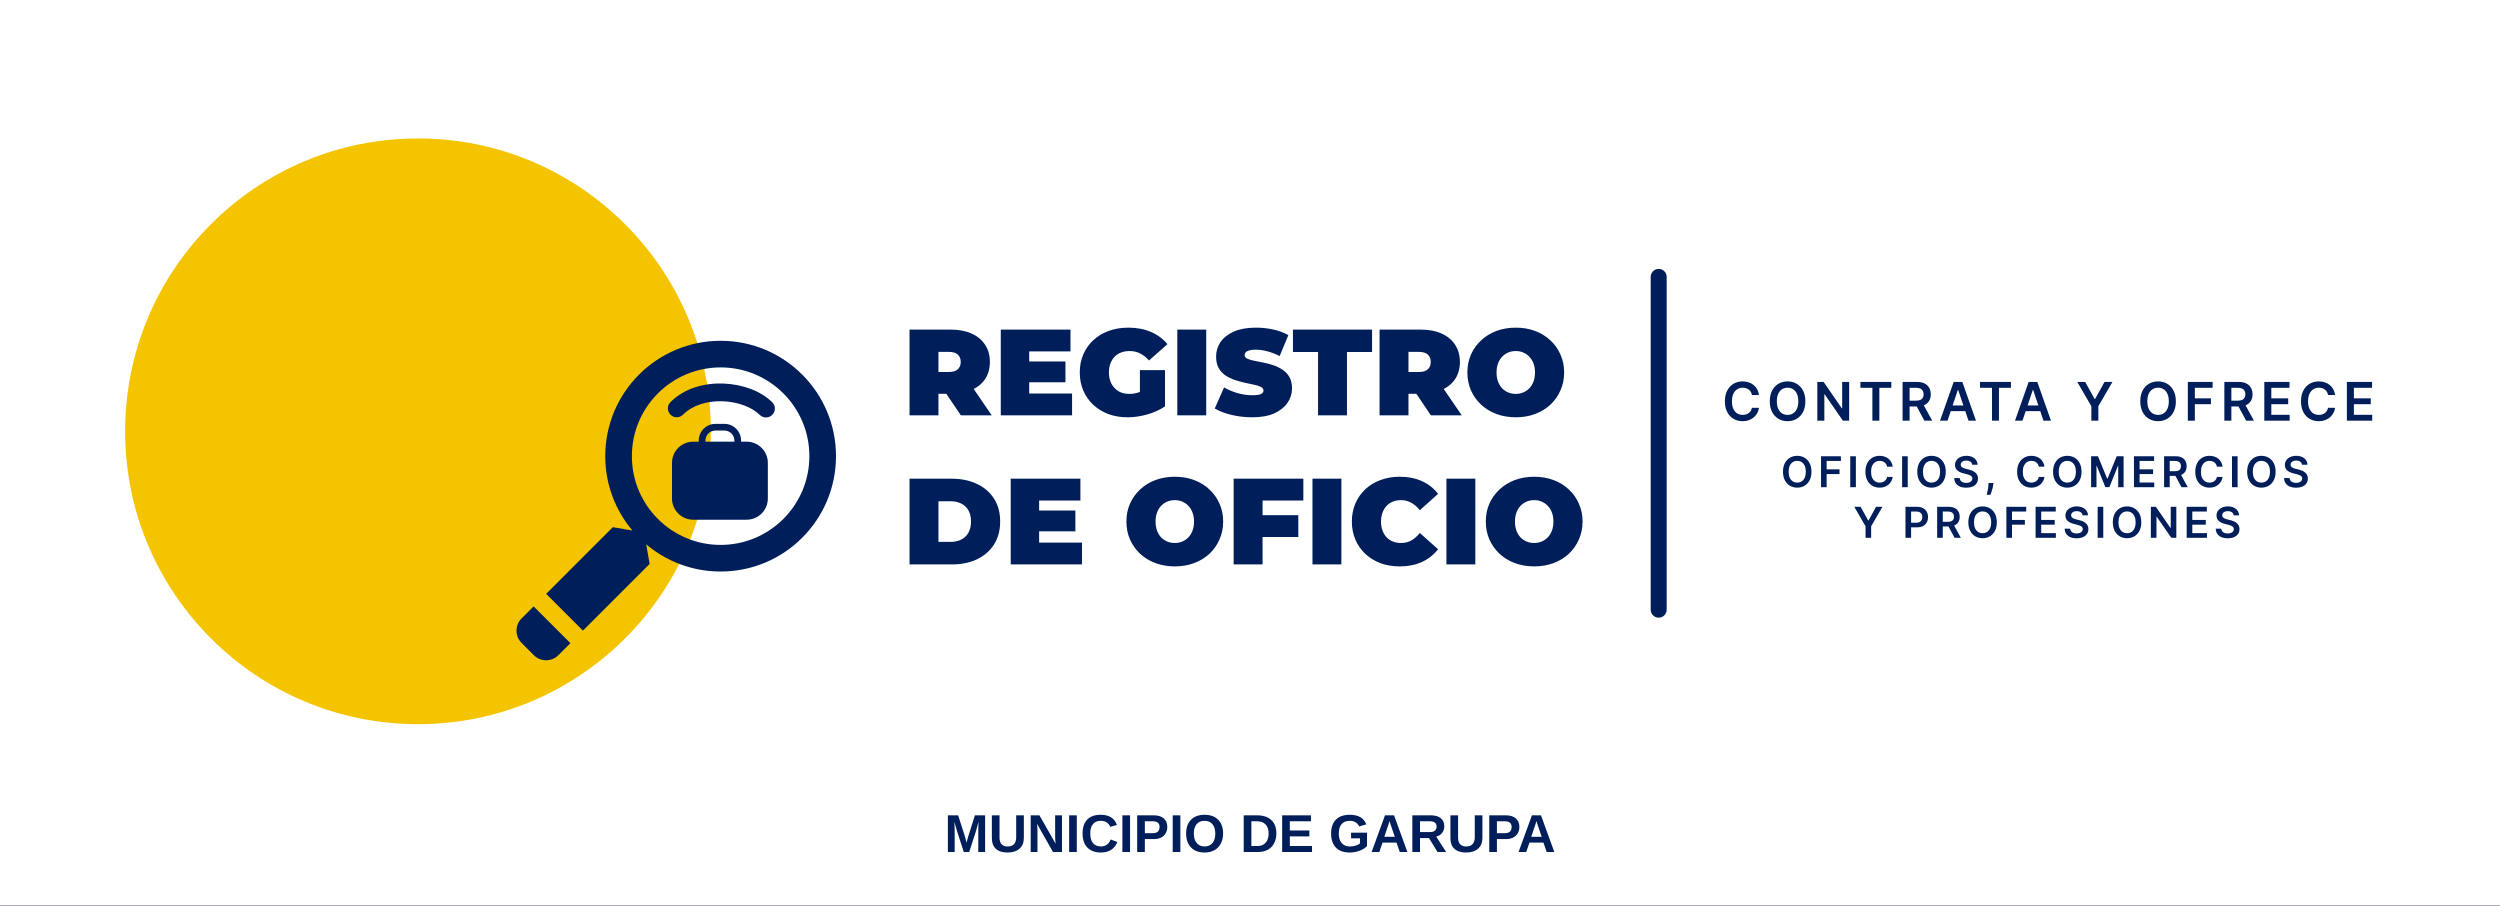
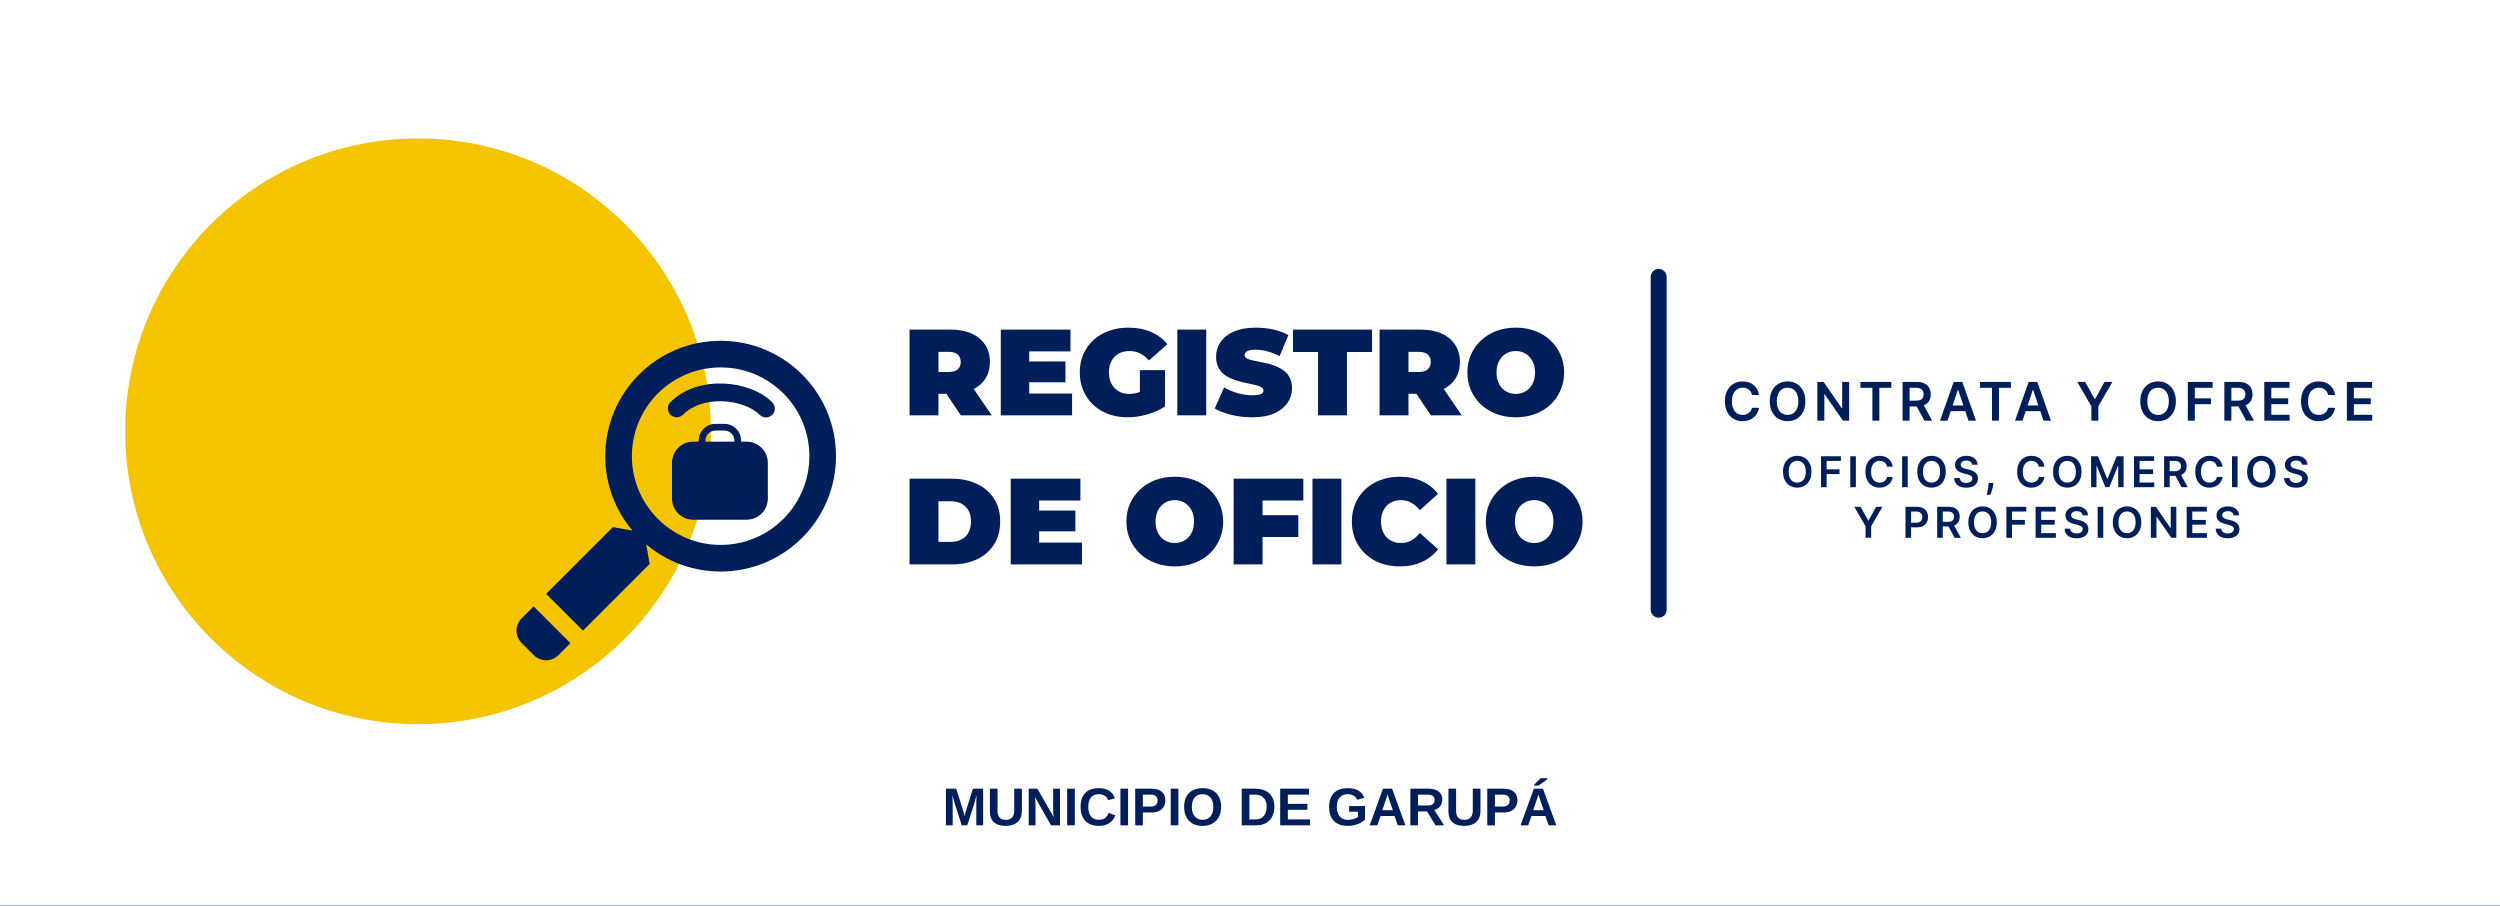
<svg xmlns="http://www.w3.org/2000/svg" width="939" height="340" viewBox="0 0 939 340" fill="none">
  <rect width="939" height="340" fill="#001E5A" />
  <rect width="939" height="340" fill="#001E5A" />
  <rect width="939" height="340" fill="white" />
  <circle cx="157" cy="162" r="110" fill="#F5C400" />
  <path d="M271.507 150.719C277.309 150.944 282.549 153.014 285.352 155.818C286.654 157.12 288.764 157.12 290.066 155.818C291.368 154.517 291.368 152.406 290.067 151.104C285.742 146.779 278.704 144.327 271.766 144.057C264.783 143.785 257.16 145.697 251.821 151.037C250.519 152.339 250.519 154.45 251.821 155.751C253.123 157.053 255.234 157.053 256.535 155.751C260.172 152.113 265.75 150.495 271.507 150.719Z" fill="#001E5A" />
  <path fill-rule="evenodd" clip-rule="evenodd" d="M237.548 199.28C231.175 191.736 227.333 181.983 227.333 171.333C227.333 147.401 246.734 128 270.667 128C294.599 128 314 147.401 314 171.333C314 195.266 294.599 214.667 270.667 214.667C260.017 214.667 250.264 210.825 242.72 204.452L244 211.814L218.954 236.86L205.14 223.046L230.186 198L237.548 199.28ZM270.667 204.667C252.257 204.667 237.333 189.743 237.333 171.333C237.333 152.924 252.257 138 270.667 138C289.076 138 304 152.924 304 171.333C304 189.743 289.076 204.667 270.667 204.667Z" fill="#001E5A" />
  <path d="M214.24 241.574L200.426 227.76L195.907 232.279C193.364 234.822 193.364 238.945 195.907 241.488L200.512 246.093C203.055 248.636 207.178 248.636 209.721 246.093L214.24 241.574Z" fill="#001E5A" />
  <path fill-rule="evenodd" clip-rule="evenodd" d="M278.353 165.479C278.353 162.011 275.542 159.2 272.074 159.2H268.726C265.258 159.2 262.447 162.011 262.447 165.479V167.154H264.958V165.479C264.958 163.398 266.645 161.712 268.726 161.712H272.074C274.155 161.712 275.842 163.398 275.842 165.479V167.154H278.353V165.479Z" fill="#001E5A" />
  <path fill-rule="evenodd" clip-rule="evenodd" d="M288.4 173.851C288.4 169.459 284.839 165.898 280.446 165.898H260.353C255.961 165.898 252.4 169.459 252.4 173.851V187.247C252.4 191.639 255.961 195.2 260.353 195.2H280.446C284.839 195.2 288.4 191.639 288.4 187.247V173.851Z" fill="#001E5A" />
  <path d="M660.686 148.362H658.029C657.954 147.927 657.814 147.541 657.61 147.205C657.407 146.864 657.154 146.575 656.85 146.338C656.547 146.101 656.202 145.924 655.814 145.805C655.43 145.682 655.016 145.621 654.571 145.621C653.78 145.621 653.079 145.82 652.468 146.217C651.858 146.61 651.379 147.188 651.034 147.95C650.688 148.708 650.515 149.634 650.515 150.727C650.515 151.84 650.688 152.777 651.034 153.54C651.384 154.297 651.862 154.87 652.468 155.259C653.079 155.642 653.778 155.834 654.564 155.834C654.999 155.834 655.406 155.777 655.785 155.663C656.169 155.545 656.512 155.372 656.815 155.145C657.123 154.918 657.381 154.638 657.589 154.307C657.802 153.975 657.949 153.597 658.029 153.17L660.686 153.185C660.586 153.876 660.371 154.525 660.039 155.131C659.713 155.737 659.284 156.272 658.754 156.736C658.224 157.195 657.603 157.555 656.893 157.815C656.183 158.071 655.395 158.199 654.528 158.199C653.25 158.199 652.109 157.903 651.105 157.311C650.101 156.719 649.31 155.865 648.733 154.747C648.155 153.63 647.866 152.29 647.866 150.727C647.866 149.16 648.157 147.82 648.74 146.707C649.322 145.59 650.115 144.735 651.119 144.143C652.123 143.552 653.259 143.256 654.528 143.256C655.338 143.256 656.091 143.369 656.787 143.597C657.483 143.824 658.103 144.158 658.647 144.598C659.192 145.034 659.639 145.569 659.99 146.203C660.345 146.833 660.577 147.553 660.686 148.362ZM678.096 150.727C678.096 152.295 677.802 153.637 677.215 154.754C676.633 155.867 675.837 156.719 674.829 157.311C673.825 157.903 672.686 158.199 671.413 158.199C670.139 158.199 668.998 157.903 667.989 157.311C666.986 156.714 666.19 155.86 665.603 154.747C665.021 153.63 664.729 152.29 664.729 150.727C664.729 149.16 665.021 147.82 665.603 146.707C666.19 145.59 666.986 144.735 667.989 144.143C668.998 143.552 670.139 143.256 671.413 143.256C672.686 143.256 673.825 143.552 674.829 144.143C675.837 144.735 676.633 145.59 677.215 146.707C677.802 147.82 678.096 149.16 678.096 150.727ZM675.447 150.727C675.447 149.624 675.274 148.694 674.928 147.936C674.587 147.174 674.114 146.598 673.508 146.21C672.902 145.817 672.203 145.621 671.413 145.621C670.622 145.621 669.924 145.817 669.317 146.21C668.711 146.598 668.236 147.174 667.89 147.936C667.549 148.694 667.379 149.624 667.379 150.727C667.379 151.83 667.549 152.763 667.89 153.526C668.236 154.283 668.711 154.858 669.317 155.251C669.924 155.64 670.622 155.834 671.413 155.834C672.203 155.834 672.902 155.64 673.508 155.251C674.114 154.858 674.587 154.283 674.928 153.526C675.274 152.763 675.447 151.83 675.447 150.727ZM694.54 143.455V158H692.196L685.343 148.092H685.222V158H682.587V143.455H684.945L691.792 153.369H691.919V143.455H694.54ZM698.772 145.663V143.455H710.377V145.663H705.881V158H703.268V145.663H698.772ZM714.614 158V143.455H720.069C721.186 143.455 722.124 143.649 722.881 144.037C723.644 144.425 724.219 144.97 724.607 145.67C725 146.366 725.197 147.179 725.197 148.107C725.197 149.039 724.998 149.849 724.6 150.536C724.207 151.217 723.627 151.745 722.86 152.119C722.093 152.489 721.151 152.673 720.033 152.673H716.148V150.486H719.678C720.332 150.486 720.867 150.396 721.283 150.216C721.7 150.031 722.008 149.764 722.207 149.413C722.41 149.058 722.512 148.623 722.512 148.107C722.512 147.59 722.41 147.15 722.207 146.786C722.003 146.416 721.693 146.137 721.276 145.947C720.86 145.753 720.322 145.656 719.664 145.656H717.249V158H714.614ZM722.129 151.409L725.729 158H722.789L719.252 151.409H722.129ZM731.49 158H728.678L733.798 143.455H737.051L742.179 158H739.366L735.482 146.438H735.368L731.49 158ZM731.582 152.297H739.253V154.413H731.582V152.297ZM743.698 145.663V143.455H755.303V145.663H750.807V158H748.194V145.663H743.698ZM759.65 158H756.838L761.958 143.455H765.211L770.339 158H767.527L763.642 146.438H763.528L759.65 158ZM759.743 152.297H767.413V154.413H759.743V152.297ZM780.222 143.455H783.197L786.756 149.889H786.898L790.456 143.455H793.432L788.141 152.574V158H785.513V152.574L780.222 143.455ZM817.256 150.727C817.256 152.295 816.962 153.637 816.375 154.754C815.793 155.867 814.998 156.719 813.989 157.311C812.985 157.903 811.846 158.199 810.573 158.199C809.299 158.199 808.158 157.903 807.15 157.311C806.146 156.714 805.35 155.86 804.763 154.747C804.181 153.63 803.89 152.29 803.89 150.727C803.89 149.16 804.181 147.82 804.763 146.707C805.35 145.59 806.146 144.735 807.15 144.143C808.158 143.552 809.299 143.256 810.573 143.256C811.846 143.256 812.985 143.552 813.989 144.143C814.998 144.735 815.793 145.59 816.375 146.707C816.962 147.82 817.256 149.16 817.256 150.727ZM814.607 150.727C814.607 149.624 814.434 148.694 814.088 147.936C813.748 147.174 813.274 146.598 812.668 146.21C812.062 145.817 811.364 145.621 810.573 145.621C809.782 145.621 809.084 145.817 808.478 146.21C807.872 146.598 807.396 147.174 807.05 147.936C806.709 148.694 806.539 149.624 806.539 150.727C806.539 151.83 806.709 152.763 807.05 153.526C807.396 154.283 807.872 154.858 808.478 155.251C809.084 155.64 809.782 155.834 810.573 155.834C811.364 155.834 812.062 155.64 812.668 155.251C813.274 154.858 813.748 154.283 814.088 153.526C814.434 152.763 814.607 151.83 814.607 150.727ZM821.747 158V143.455H831.065V145.663H824.382V149.612H830.426V151.821H824.382V158H821.747ZM835.466 158V143.455H840.92C842.038 143.455 842.975 143.649 843.733 144.037C844.495 144.425 845.071 144.97 845.459 145.67C845.852 146.366 846.048 147.179 846.048 148.107C846.048 149.039 845.849 149.849 845.452 150.536C845.059 151.217 844.479 151.745 843.712 152.119C842.945 152.489 842.002 152.673 840.885 152.673H837V150.486H840.53C841.183 150.486 841.718 150.396 842.135 150.216C842.552 150.031 842.859 149.764 843.058 149.413C843.262 149.058 843.364 148.623 843.364 148.107C843.364 147.59 843.262 147.15 843.058 146.786C842.855 146.416 842.545 146.137 842.128 145.947C841.711 145.753 841.174 145.656 840.516 145.656H838.101V158H835.466ZM842.98 151.409L846.581 158H843.641L840.104 151.409H842.98ZM850.474 158V143.455H859.934V145.663H853.109V149.612H859.444V151.821H853.109V155.791H859.991V158H850.474ZM877.072 148.362H874.416C874.34 147.927 874.201 147.541 873.997 147.205C873.794 146.864 873.54 146.575 873.237 146.338C872.934 146.101 872.589 145.924 872.2 145.805C871.817 145.682 871.402 145.621 870.957 145.621C870.167 145.621 869.466 145.82 868.855 146.217C868.244 146.61 867.766 147.188 867.42 147.95C867.075 148.708 866.902 149.634 866.902 150.727C866.902 151.84 867.075 152.777 867.42 153.54C867.771 154.297 868.249 154.87 868.855 155.259C869.466 155.642 870.164 155.834 870.95 155.834C871.386 155.834 871.793 155.777 872.172 155.663C872.555 155.545 872.899 155.372 873.202 155.145C873.509 154.918 873.768 154.638 873.976 154.307C874.189 153.975 874.336 153.597 874.416 153.17L877.072 153.185C876.973 153.876 876.758 154.525 876.426 155.131C876.099 155.737 875.671 156.272 875.141 156.736C874.61 157.195 873.99 157.555 873.28 157.815C872.57 158.071 871.781 158.199 870.915 158.199C869.636 158.199 868.495 157.903 867.491 157.311C866.488 156.719 865.697 155.865 865.119 154.747C864.542 153.63 864.253 152.29 864.253 150.727C864.253 149.16 864.544 147.82 865.126 146.707C865.709 145.59 866.502 144.735 867.506 144.143C868.509 143.552 869.646 143.256 870.915 143.256C871.724 143.256 872.477 143.369 873.173 143.597C873.869 143.824 874.49 144.158 875.034 144.598C875.579 145.034 876.026 145.569 876.376 146.203C876.732 146.833 876.964 147.553 877.072 148.362ZM881.485 158V143.455H890.946V145.663H884.12V149.612H890.456V151.821H884.12V155.791H891.002V158H881.485Z" fill="#001E5A" />
  <path d="M680.388 177.182C680.388 178.436 680.153 179.509 679.683 180.403C679.217 181.294 678.581 181.975 677.774 182.449C676.971 182.922 676.06 183.159 675.041 183.159C674.022 183.159 673.109 182.922 672.302 182.449C671.499 181.972 670.863 181.288 670.393 180.398C669.927 179.504 669.694 178.432 669.694 177.182C669.694 175.928 669.927 174.856 670.393 173.966C670.863 173.072 671.499 172.388 672.302 171.915C673.109 171.441 674.022 171.205 675.041 171.205C676.06 171.205 676.971 171.441 677.774 171.915C678.581 172.388 679.217 173.072 679.683 173.966C680.153 174.856 680.388 175.928 680.388 177.182ZM678.268 177.182C678.268 176.299 678.13 175.555 677.854 174.949C677.581 174.339 677.202 173.879 676.717 173.568C676.232 173.254 675.674 173.097 675.041 173.097C674.408 173.097 673.85 173.254 673.365 173.568C672.88 173.879 672.499 174.339 672.223 174.949C671.95 175.555 671.814 176.299 671.814 177.182C671.814 178.064 671.95 178.811 672.223 179.42C672.499 180.027 672.88 180.487 673.365 180.801C673.85 181.112 674.408 181.267 675.041 181.267C675.674 181.267 676.232 181.112 676.717 180.801C677.202 180.487 677.581 180.027 677.854 179.42C678.13 178.811 678.268 178.064 678.268 177.182ZM683.981 183V171.364H691.435V173.131H686.088V176.29H690.924V178.057H686.088V183H683.981ZM697.063 171.364V183H694.956V171.364H697.063ZM710.906 175.29H708.781C708.721 174.941 708.609 174.633 708.446 174.364C708.283 174.091 708.081 173.86 707.838 173.67C707.596 173.481 707.319 173.339 707.009 173.244C706.702 173.146 706.37 173.097 706.014 173.097C705.382 173.097 704.821 173.256 704.333 173.574C703.844 173.888 703.461 174.35 703.185 174.96C702.908 175.566 702.77 176.307 702.77 177.182C702.77 178.072 702.908 178.822 703.185 179.432C703.465 180.038 703.848 180.496 704.333 180.807C704.821 181.114 705.38 181.267 706.009 181.267C706.357 181.267 706.683 181.222 706.986 181.131C707.293 181.036 707.567 180.898 707.81 180.716C708.056 180.534 708.262 180.311 708.429 180.045C708.6 179.78 708.717 179.477 708.781 179.136L710.906 179.148C710.827 179.701 710.654 180.22 710.389 180.705C710.128 181.189 709.785 181.617 709.361 181.989C708.937 182.356 708.44 182.644 707.872 182.852C707.304 183.057 706.673 183.159 705.98 183.159C704.958 183.159 704.045 182.922 703.242 182.449C702.439 181.975 701.806 181.292 701.344 180.398C700.882 179.504 700.651 178.432 700.651 177.182C700.651 175.928 700.884 174.856 701.35 173.966C701.815 173.072 702.45 172.388 703.253 171.915C704.056 171.441 704.965 171.205 705.98 171.205C706.628 171.205 707.23 171.295 707.787 171.477C708.344 171.659 708.84 171.926 709.276 172.278C709.711 172.627 710.069 173.055 710.35 173.562C710.634 174.066 710.819 174.642 710.906 175.29ZM716.545 171.364V183H714.437V171.364H716.545ZM730.825 177.182C730.825 178.436 730.59 179.509 730.121 180.403C729.655 181.294 729.018 181.975 728.212 182.449C727.408 182.922 726.497 183.159 725.479 183.159C724.46 183.159 723.547 182.922 722.74 182.449C721.937 181.972 721.301 181.288 720.831 180.398C720.365 179.504 720.132 178.432 720.132 177.182C720.132 175.928 720.365 174.856 720.831 173.966C721.301 173.072 721.937 172.388 722.74 171.915C723.547 171.441 724.46 171.205 725.479 171.205C726.497 171.205 727.408 171.441 728.212 171.915C729.018 172.388 729.655 173.072 730.121 173.966C730.59 174.856 730.825 175.928 730.825 177.182ZM728.706 177.182C728.706 176.299 728.568 175.555 728.291 174.949C728.018 174.339 727.64 173.879 727.155 173.568C726.67 173.254 726.111 173.097 725.479 173.097C724.846 173.097 724.287 173.254 723.802 173.568C723.318 173.879 722.937 174.339 722.66 174.949C722.388 175.555 722.251 176.299 722.251 177.182C722.251 178.064 722.388 178.811 722.66 179.42C722.937 180.027 723.318 180.487 723.802 180.801C724.287 181.112 724.846 181.267 725.479 181.267C726.111 181.267 726.67 181.112 727.155 180.801C727.64 180.487 728.018 180.027 728.291 179.42C728.568 178.811 728.706 178.064 728.706 177.182ZM740.742 174.562C740.689 174.066 740.465 173.68 740.071 173.403C739.681 173.127 739.174 172.989 738.549 172.989C738.109 172.989 737.732 173.055 737.418 173.188C737.104 173.32 736.863 173.5 736.696 173.727C736.53 173.955 736.445 174.214 736.441 174.506C736.441 174.748 736.496 174.958 736.606 175.136C736.719 175.314 736.873 175.466 737.066 175.591C737.259 175.712 737.473 175.814 737.708 175.898C737.943 175.981 738.179 176.051 738.418 176.108L739.509 176.381C739.948 176.483 740.371 176.621 740.776 176.795C741.185 176.97 741.551 177.189 741.873 177.455C742.198 177.72 742.456 178.04 742.645 178.415C742.835 178.79 742.929 179.229 742.929 179.733C742.929 180.415 742.755 181.015 742.407 181.534C742.058 182.049 741.554 182.453 740.895 182.744C740.24 183.032 739.446 183.176 738.515 183.176C737.609 183.176 736.823 183.036 736.157 182.756C735.494 182.475 734.975 182.066 734.6 181.528C734.229 180.991 734.028 180.335 733.998 179.562H736.071C736.102 179.968 736.227 180.305 736.446 180.574C736.666 180.843 736.952 181.044 737.304 181.176C737.66 181.309 738.058 181.375 738.498 181.375C738.956 181.375 739.357 181.307 739.702 181.17C740.051 181.03 740.323 180.837 740.52 180.591C740.717 180.341 740.818 180.049 740.821 179.716C740.818 179.413 740.729 179.163 740.554 178.966C740.38 178.765 740.136 178.598 739.821 178.466C739.511 178.33 739.147 178.208 738.731 178.102L737.407 177.761C736.448 177.515 735.691 177.142 735.134 176.642C734.581 176.138 734.304 175.47 734.304 174.636C734.304 173.951 734.49 173.35 734.861 172.835C735.236 172.32 735.746 171.92 736.39 171.636C737.034 171.348 737.763 171.205 738.577 171.205C739.403 171.205 740.126 171.348 740.748 171.636C741.373 171.92 741.863 172.316 742.219 172.824C742.575 173.328 742.759 173.907 742.77 174.562H740.742ZM748.733 181.409L748.659 182.034C748.606 182.511 748.511 182.996 748.375 183.489C748.242 183.985 748.102 184.441 747.954 184.858C747.806 185.275 747.687 185.602 747.596 185.841H746.21C746.263 185.61 746.335 185.295 746.426 184.898C746.52 184.5 746.611 184.053 746.698 183.557C746.786 183.061 746.844 182.557 746.875 182.045L746.914 181.409H748.733ZM767.897 175.29H765.772C765.711 174.941 765.6 174.633 765.437 174.364C765.274 174.091 765.071 173.86 764.829 173.67C764.586 173.481 764.31 173.339 763.999 173.244C763.692 173.146 763.361 173.097 763.005 173.097C762.372 173.097 761.812 173.256 761.323 173.574C760.835 173.888 760.452 174.35 760.175 174.96C759.899 175.566 759.761 176.307 759.761 177.182C759.761 178.072 759.899 178.822 760.175 179.432C760.456 180.038 760.838 180.496 761.323 180.807C761.812 181.114 762.371 181.267 762.999 181.267C763.348 181.267 763.674 181.222 763.977 181.131C764.283 181.036 764.558 180.898 764.8 180.716C765.047 180.534 765.253 180.311 765.42 180.045C765.59 179.78 765.708 179.477 765.772 179.136L767.897 179.148C767.817 179.701 767.645 180.22 767.38 180.705C767.119 181.189 766.776 181.617 766.352 181.989C765.927 182.356 765.431 182.644 764.863 182.852C764.295 183.057 763.664 183.159 762.971 183.159C761.948 183.159 761.035 182.922 760.232 182.449C759.429 181.975 758.797 181.292 758.335 180.398C757.872 179.504 757.641 178.432 757.641 177.182C757.641 175.928 757.874 174.856 758.34 173.966C758.806 173.072 759.441 172.388 760.244 171.915C761.047 171.441 761.956 171.205 762.971 171.205C763.619 171.205 764.221 171.295 764.778 171.477C765.335 171.659 765.831 171.926 766.266 172.278C766.702 172.627 767.06 173.055 767.34 173.562C767.624 174.066 767.81 174.642 767.897 175.29ZM781.825 177.182C781.825 178.436 781.59 179.509 781.121 180.403C780.655 181.294 780.018 181.975 779.212 182.449C778.408 182.922 777.497 183.159 776.479 183.159C775.46 183.159 774.547 182.922 773.74 182.449C772.937 181.972 772.301 181.288 771.831 180.398C771.365 179.504 771.132 178.432 771.132 177.182C771.132 175.928 771.365 174.856 771.831 173.966C772.301 173.072 772.937 172.388 773.74 171.915C774.547 171.441 775.46 171.205 776.479 171.205C777.497 171.205 778.408 171.441 779.212 171.915C780.018 172.388 780.655 173.072 781.121 173.966C781.59 174.856 781.825 175.928 781.825 177.182ZM779.706 177.182C779.706 176.299 779.568 175.555 779.291 174.949C779.018 174.339 778.64 173.879 778.155 173.568C777.67 173.254 777.111 173.097 776.479 173.097C775.846 173.097 775.287 173.254 774.802 173.568C774.318 173.879 773.937 174.339 773.66 174.949C773.388 175.555 773.251 176.299 773.251 177.182C773.251 178.064 773.388 178.811 773.66 179.42C773.937 180.027 774.318 180.487 774.802 180.801C775.287 181.112 775.846 181.267 776.479 181.267C777.111 181.267 777.67 181.112 778.155 180.801C778.64 180.487 779.018 180.027 779.291 179.42C779.568 178.811 779.706 178.064 779.706 177.182ZM785.418 171.364H787.998L791.452 179.795H791.588L795.043 171.364H797.623V183H795.6V175.006H795.492L792.276 182.966H790.765L787.549 174.989H787.441V183H785.418V171.364ZM801.518 183V171.364H809.086V173.131H803.626V176.29H808.694V178.057H803.626V181.233H809.132V183H801.518ZM812.837 183V171.364H817.2C818.094 171.364 818.844 171.519 819.45 171.83C820.06 172.14 820.52 172.576 820.831 173.136C821.145 173.693 821.303 174.343 821.303 175.085C821.303 175.831 821.144 176.479 820.825 177.028C820.511 177.574 820.047 177.996 819.433 178.295C818.82 178.591 818.066 178.739 817.172 178.739H814.064V176.989H816.888C817.411 176.989 817.839 176.917 818.172 176.773C818.505 176.625 818.752 176.411 818.911 176.131C819.074 175.847 819.155 175.498 819.155 175.085C819.155 174.672 819.074 174.32 818.911 174.028C818.748 173.733 818.5 173.509 818.166 173.358C817.833 173.203 817.403 173.125 816.877 173.125H814.945V183H812.837ZM818.848 177.727L821.729 183H819.377L816.547 177.727H818.848ZM834.803 175.29H832.678C832.618 174.941 832.506 174.633 832.343 174.364C832.18 174.091 831.978 173.86 831.735 173.67C831.493 173.481 831.216 173.339 830.906 173.244C830.599 173.146 830.267 173.097 829.911 173.097C829.279 173.097 828.718 173.256 828.229 173.574C827.741 173.888 827.358 174.35 827.082 174.96C826.805 175.566 826.667 176.307 826.667 177.182C826.667 178.072 826.805 178.822 827.082 179.432C827.362 180.038 827.745 180.496 828.229 180.807C828.718 181.114 829.277 181.267 829.906 181.267C830.254 181.267 830.58 181.222 830.883 181.131C831.19 181.036 831.464 180.898 831.707 180.716C831.953 180.534 832.159 180.311 832.326 180.045C832.496 179.78 832.614 179.477 832.678 179.136L834.803 179.148C834.724 179.701 834.551 180.22 834.286 180.705C834.025 181.189 833.682 181.617 833.258 181.989C832.834 182.356 832.337 182.644 831.769 182.852C831.201 183.057 830.57 183.159 829.877 183.159C828.854 183.159 827.942 182.922 827.138 182.449C826.335 181.975 825.703 181.292 825.241 180.398C824.779 179.504 824.548 178.432 824.548 177.182C824.548 175.928 824.781 174.856 825.246 173.966C825.712 173.072 826.347 172.388 827.15 171.915C827.953 171.441 828.862 171.205 829.877 171.205C830.525 171.205 831.127 171.295 831.684 171.477C832.241 171.659 832.737 171.926 833.173 172.278C833.608 172.627 833.966 173.055 834.246 173.562C834.531 174.066 834.716 174.642 834.803 175.29ZM840.442 171.364V183H838.334V171.364H840.442ZM854.722 177.182C854.722 178.436 854.487 179.509 854.017 180.403C853.552 181.294 852.915 181.975 852.108 182.449C851.305 182.922 850.394 183.159 849.375 183.159C848.356 183.159 847.444 182.922 846.637 182.449C845.834 181.972 845.197 181.288 844.728 180.398C844.262 179.504 844.029 178.432 844.029 177.182C844.029 175.928 844.262 174.856 844.728 173.966C845.197 173.072 845.834 172.388 846.637 171.915C847.444 171.441 848.356 171.205 849.375 171.205C850.394 171.205 851.305 171.441 852.108 171.915C852.915 172.388 853.552 173.072 854.017 173.966C854.487 174.856 854.722 175.928 854.722 177.182ZM852.603 177.182C852.603 176.299 852.464 175.555 852.188 174.949C851.915 174.339 851.536 173.879 851.052 173.568C850.567 173.254 850.008 173.097 849.375 173.097C848.743 173.097 848.184 173.254 847.699 173.568C847.214 173.879 846.834 174.339 846.557 174.949C846.285 175.555 846.148 176.299 846.148 177.182C846.148 178.064 846.285 178.811 846.557 179.42C846.834 180.027 847.214 180.487 847.699 180.801C848.184 181.112 848.743 181.267 849.375 181.267C850.008 181.267 850.567 181.112 851.052 180.801C851.536 180.487 851.915 180.027 852.188 179.42C852.464 178.811 852.603 178.064 852.603 177.182ZM864.639 174.562C864.586 174.066 864.362 173.68 863.968 173.403C863.578 173.127 863.071 172.989 862.446 172.989C862.006 172.989 861.629 173.055 861.315 173.188C861.001 173.32 860.76 173.5 860.593 173.727C860.427 173.955 860.341 174.214 860.338 174.506C860.338 174.748 860.393 174.958 860.502 175.136C860.616 175.314 860.769 175.466 860.963 175.591C861.156 175.712 861.37 175.814 861.605 175.898C861.84 175.981 862.076 176.051 862.315 176.108L863.406 176.381C863.845 176.483 864.268 176.621 864.673 176.795C865.082 176.97 865.447 177.189 865.769 177.455C866.095 177.72 866.353 178.04 866.542 178.415C866.732 178.79 866.826 179.229 866.826 179.733C866.826 180.415 866.652 181.015 866.304 181.534C865.955 182.049 865.451 182.453 864.792 182.744C864.137 183.032 863.343 183.176 862.411 183.176C861.506 183.176 860.72 183.036 860.054 182.756C859.391 182.475 858.872 182.066 858.497 181.528C858.126 180.991 857.925 180.335 857.894 179.562H859.968C859.999 179.968 860.124 180.305 860.343 180.574C860.563 180.843 860.849 181.044 861.201 181.176C861.557 181.309 861.955 181.375 862.394 181.375C862.853 181.375 863.254 181.307 863.599 181.17C863.947 181.03 864.22 180.837 864.417 180.591C864.614 180.341 864.715 180.049 864.718 179.716C864.715 179.413 864.626 179.163 864.451 178.966C864.277 178.765 864.033 178.598 863.718 178.466C863.408 178.33 863.044 178.208 862.627 178.102L861.304 177.761C860.345 177.515 859.588 177.142 859.031 176.642C858.478 176.138 858.201 175.47 858.201 174.636C858.201 173.951 858.387 173.35 858.758 172.835C859.133 172.32 859.643 171.92 860.286 171.636C860.93 171.348 861.66 171.205 862.474 171.205C863.3 171.205 864.023 171.348 864.644 171.636C865.269 171.92 865.76 172.316 866.116 172.824C866.472 173.328 866.656 173.907 866.667 174.562H864.639ZM696.471 190.364H698.852L701.698 195.511H701.812L704.659 190.364H707.039L702.806 197.659V202H700.704V197.659L696.471 190.364ZM715.701 202V190.364H720.064C720.958 190.364 721.708 190.53 722.314 190.864C722.924 191.197 723.385 191.655 723.695 192.239C724.01 192.818 724.167 193.477 724.167 194.216C724.167 194.962 724.01 195.625 723.695 196.205C723.381 196.784 722.917 197.241 722.303 197.574C721.689 197.903 720.934 198.068 720.036 198.068H717.144V196.335H719.752C720.275 196.335 720.703 196.244 721.036 196.062C721.369 195.881 721.616 195.631 721.775 195.312C721.938 194.994 722.019 194.629 722.019 194.216C722.019 193.803 721.938 193.439 721.775 193.125C721.616 192.811 721.368 192.566 721.03 192.392C720.697 192.214 720.267 192.125 719.741 192.125H717.809V202H715.701ZM727.598 202V190.364H731.961C732.855 190.364 733.605 190.519 734.211 190.83C734.821 191.14 735.281 191.576 735.592 192.136C735.906 192.693 736.064 193.343 736.064 194.085C736.064 194.831 735.905 195.479 735.586 196.028C735.272 196.574 734.808 196.996 734.194 197.295C733.581 197.591 732.827 197.739 731.933 197.739H728.825V195.989H731.649C732.172 195.989 732.6 195.917 732.933 195.773C733.266 195.625 733.513 195.411 733.672 195.131C733.834 194.847 733.916 194.498 733.916 194.085C733.916 193.672 733.834 193.32 733.672 193.028C733.509 192.733 733.261 192.509 732.927 192.358C732.594 192.203 732.164 192.125 731.638 192.125H729.706V202H727.598ZM733.609 196.727L736.49 202H734.138L731.308 196.727H733.609ZM750.002 196.182C750.002 197.436 749.767 198.509 749.297 199.403C748.831 200.294 748.195 200.975 747.388 201.449C746.585 201.922 745.674 202.159 744.655 202.159C743.636 202.159 742.723 201.922 741.916 201.449C741.113 200.972 740.477 200.288 740.007 199.398C739.541 198.504 739.309 197.432 739.309 196.182C739.309 194.928 739.541 193.856 740.007 192.966C740.477 192.072 741.113 191.388 741.916 190.915C742.723 190.441 743.636 190.205 744.655 190.205C745.674 190.205 746.585 190.441 747.388 190.915C748.195 191.388 748.831 192.072 749.297 192.966C749.767 193.856 750.002 194.928 750.002 196.182ZM747.882 196.182C747.882 195.299 747.744 194.555 747.468 193.949C747.195 193.339 746.816 192.879 746.331 192.568C745.846 192.254 745.288 192.097 744.655 192.097C744.023 192.097 743.464 192.254 742.979 192.568C742.494 192.879 742.113 193.339 741.837 193.949C741.564 194.555 741.428 195.299 741.428 196.182C741.428 197.064 741.564 197.811 741.837 198.42C742.113 199.027 742.494 199.487 742.979 199.801C743.464 200.112 744.023 200.267 744.655 200.267C745.288 200.267 745.846 200.112 746.331 199.801C746.816 199.487 747.195 199.027 747.468 198.42C747.744 197.811 747.882 197.064 747.882 196.182ZM753.595 202V190.364H761.049V192.131H755.703V195.29H760.538V197.057H755.703V202H753.595ZM764.57 202V190.364H772.138V192.131H766.678V195.29H771.746V197.057H766.678V200.233H772.183V202H764.57ZM782.212 193.562C782.159 193.066 781.936 192.68 781.542 192.403C781.152 192.127 780.644 191.989 780.019 191.989C779.58 191.989 779.203 192.055 778.888 192.188C778.574 192.32 778.333 192.5 778.167 192.727C778 192.955 777.915 193.214 777.911 193.506C777.911 193.748 777.966 193.958 778.076 194.136C778.189 194.314 778.343 194.466 778.536 194.591C778.729 194.712 778.943 194.814 779.178 194.898C779.413 194.981 779.65 195.051 779.888 195.108L780.979 195.381C781.419 195.483 781.841 195.621 782.246 195.795C782.655 195.97 783.021 196.189 783.343 196.455C783.669 196.72 783.926 197.04 784.116 197.415C784.305 197.79 784.4 198.229 784.4 198.733C784.4 199.415 784.225 200.015 783.877 200.534C783.529 201.049 783.025 201.453 782.366 201.744C781.71 202.032 780.917 202.176 779.985 202.176C779.08 202.176 778.294 202.036 777.627 201.756C776.964 201.475 776.445 201.066 776.07 200.528C775.699 199.991 775.498 199.335 775.468 198.562H777.542C777.572 198.968 777.697 199.305 777.917 199.574C778.136 199.843 778.422 200.044 778.775 200.176C779.131 200.309 779.529 200.375 779.968 200.375C780.426 200.375 780.828 200.307 781.172 200.17C781.521 200.03 781.794 199.837 781.991 199.591C782.188 199.341 782.288 199.049 782.292 198.716C782.288 198.413 782.199 198.163 782.025 197.966C781.85 197.765 781.606 197.598 781.292 197.466C780.981 197.33 780.618 197.208 780.201 197.102L778.877 196.761C777.919 196.515 777.161 196.142 776.604 195.642C776.051 195.138 775.775 194.47 775.775 193.636C775.775 192.951 775.96 192.35 776.332 191.835C776.707 191.32 777.216 190.92 777.86 190.636C778.504 190.348 779.233 190.205 780.047 190.205C780.873 190.205 781.597 190.348 782.218 190.636C782.843 190.92 783.333 191.316 783.689 191.824C784.046 192.328 784.229 192.907 784.241 193.562H782.212ZM789.987 190.364V202H787.879V190.364H789.987ZM804.267 196.182C804.267 197.436 804.032 198.509 803.563 199.403C803.097 200.294 802.461 200.975 801.654 201.449C800.851 201.922 799.94 202.159 798.921 202.159C797.902 202.159 796.989 201.922 796.182 201.449C795.379 200.972 794.743 200.288 794.273 199.398C793.807 198.504 793.574 197.432 793.574 196.182C793.574 194.928 793.807 193.856 794.273 192.966C794.743 192.072 795.379 191.388 796.182 190.915C796.989 190.441 797.902 190.205 798.921 190.205C799.94 190.205 800.851 190.441 801.654 190.915C802.461 191.388 803.097 192.072 803.563 192.966C804.032 193.856 804.267 194.928 804.267 196.182ZM802.148 196.182C802.148 195.299 802.01 194.555 801.733 193.949C801.461 193.339 801.082 192.879 800.597 192.568C800.112 192.254 799.553 192.097 798.921 192.097C798.288 192.097 797.729 192.254 797.245 192.568C796.76 192.879 796.379 193.339 796.103 193.949C795.83 194.555 795.693 195.299 795.693 196.182C795.693 197.064 795.83 197.811 796.103 198.42C796.379 199.027 796.76 199.487 797.245 199.801C797.729 200.112 798.288 200.267 798.921 200.267C799.553 200.267 800.112 200.112 800.597 199.801C801.082 199.487 801.461 199.027 801.733 198.42C802.01 197.811 802.148 197.064 802.148 196.182ZM817.423 190.364V202H815.548L810.065 194.074H809.968V202H807.86V190.364H809.747L815.224 198.295H815.326V190.364H817.423ZM821.32 202V190.364H828.888V192.131H823.428V195.29H828.496V197.057H823.428V200.233H828.933V202H821.32ZM838.962 193.562C838.909 193.066 838.686 192.68 838.292 192.403C837.902 192.127 837.394 191.989 836.769 191.989C836.33 191.989 835.953 192.055 835.638 192.188C835.324 192.32 835.083 192.5 834.917 192.727C834.75 192.955 834.665 193.214 834.661 193.506C834.661 193.748 834.716 193.958 834.826 194.136C834.939 194.314 835.093 194.466 835.286 194.591C835.479 194.712 835.693 194.814 835.928 194.898C836.163 194.981 836.4 195.051 836.638 195.108L837.729 195.381C838.169 195.483 838.591 195.621 838.996 195.795C839.405 195.97 839.771 196.189 840.093 196.455C840.419 196.72 840.676 197.04 840.866 197.415C841.055 197.79 841.15 198.229 841.15 198.733C841.15 199.415 840.975 200.015 840.627 200.534C840.279 201.049 839.775 201.453 839.116 201.744C838.46 202.032 837.667 202.176 836.735 202.176C835.83 202.176 835.044 202.036 834.377 201.756C833.714 201.475 833.195 201.066 832.82 200.528C832.449 199.991 832.248 199.335 832.218 198.562H834.292C834.322 198.968 834.447 199.305 834.667 199.574C834.886 199.843 835.172 200.044 835.525 200.176C835.881 200.309 836.279 200.375 836.718 200.375C837.176 200.375 837.578 200.307 837.922 200.17C838.271 200.03 838.544 199.837 838.741 199.591C838.938 199.341 839.038 199.049 839.042 198.716C839.038 198.413 838.949 198.163 838.775 197.966C838.6 197.765 838.356 197.598 838.042 197.466C837.731 197.33 837.368 197.208 836.951 197.102L835.627 196.761C834.669 196.515 833.911 196.142 833.354 195.642C832.801 195.138 832.525 194.47 832.525 193.636C832.525 192.951 832.71 192.35 833.082 191.835C833.457 191.32 833.966 190.92 834.61 190.636C835.254 190.348 835.983 190.205 836.797 190.205C837.623 190.205 838.347 190.348 838.968 190.636C839.593 190.92 840.083 191.316 840.439 191.824C840.796 192.328 840.979 192.907 840.991 193.562H838.962Z" fill="#001E5A" />
  <path d="M341.622 156V123.8H357.124C360.129 123.8 362.721 124.291 364.898 125.272C367.106 126.253 368.808 127.664 370.004 129.504C371.2 131.313 371.798 133.46 371.798 135.944C371.798 138.428 371.2 140.575 370.004 142.384C368.808 144.163 367.106 145.527 364.898 146.478C362.721 147.429 360.129 147.904 357.124 147.904H347.648L352.478 143.442V156H341.622ZM360.896 156L352.984 144.27H364.484L372.488 156H360.896ZM352.478 144.638L347.648 139.716H356.434C357.937 139.716 359.041 139.379 359.746 138.704C360.482 138.029 360.85 137.109 360.85 135.944C360.85 134.779 360.482 133.859 359.746 133.184C359.041 132.509 357.937 132.172 356.434 132.172H347.648L352.478 127.25V144.638ZM385.833 135.76H400.185V143.58H385.833V135.76ZM386.569 147.812H402.669V156H375.897V123.8H402.071V131.988H386.569V147.812ZM423.547 156.736C420.94 156.736 418.533 156.337 416.325 155.54C414.147 154.712 412.246 153.547 410.621 152.044C409.026 150.541 407.784 148.763 406.895 146.708C406.005 144.653 405.561 142.384 405.561 139.9C405.561 137.416 406.005 135.147 406.895 133.092C407.784 131.037 409.041 129.259 410.667 127.756C412.292 126.253 414.209 125.103 416.417 124.306C418.655 123.478 421.109 123.064 423.777 123.064C426.966 123.064 429.803 123.601 432.287 124.674C434.801 125.747 436.871 127.281 438.497 129.274L431.551 135.392C430.539 134.227 429.435 133.353 428.239 132.77C427.073 132.157 425.77 131.85 424.329 131.85C423.133 131.85 422.044 132.034 421.063 132.402C420.112 132.77 419.299 133.307 418.625 134.012C417.95 134.717 417.429 135.561 417.061 136.542C416.693 137.523 416.509 138.643 416.509 139.9C416.509 141.096 416.693 142.2 417.061 143.212C417.429 144.193 417.95 145.037 418.625 145.742C419.299 146.447 420.097 146.999 421.017 147.398C421.967 147.766 423.025 147.95 424.191 147.95C425.417 147.95 426.613 147.751 427.779 147.352C428.944 146.923 430.186 146.202 431.505 145.19L437.577 152.642C435.614 153.961 433.375 154.973 430.861 155.678C428.346 156.383 425.908 156.736 423.547 156.736ZM428.147 151.262V139.026H437.577V152.642L428.147 151.262ZM442.202 156V123.8H453.058V156H442.202ZM470.29 156.736C467.591 156.736 464.985 156.429 462.47 155.816C459.955 155.203 457.885 154.405 456.26 153.424L459.756 145.512C461.289 146.401 462.991 147.122 464.862 147.674C466.763 148.195 468.603 148.456 470.382 148.456C471.425 148.456 472.237 148.395 472.82 148.272C473.433 148.119 473.878 147.919 474.154 147.674C474.43 147.398 474.568 147.076 474.568 146.708C474.568 146.125 474.246 145.665 473.602 145.328C472.958 144.991 472.099 144.715 471.026 144.5C469.983 144.255 468.833 144.009 467.576 143.764C466.319 143.488 465.046 143.135 463.758 142.706C462.501 142.277 461.335 141.709 460.262 141.004C459.219 140.299 458.376 139.379 457.732 138.244C457.088 137.079 456.766 135.637 456.766 133.92C456.766 131.927 457.318 130.117 458.422 128.492C459.557 126.836 461.228 125.517 463.436 124.536C465.675 123.555 468.45 123.064 471.762 123.064C473.939 123.064 476.086 123.294 478.202 123.754C480.318 124.214 482.219 124.919 483.906 125.87L480.64 133.736C479.045 132.939 477.497 132.341 475.994 131.942C474.522 131.543 473.081 131.344 471.67 131.344C470.627 131.344 469.799 131.436 469.186 131.62C468.573 131.804 468.128 132.049 467.852 132.356C467.607 132.663 467.484 133 467.484 133.368C467.484 133.92 467.806 134.365 468.45 134.702C469.094 135.009 469.937 135.269 470.98 135.484C472.053 135.699 473.219 135.929 474.476 136.174C475.764 136.419 477.037 136.757 478.294 137.186C479.551 137.615 480.701 138.183 481.744 138.888C482.817 139.593 483.676 140.513 484.32 141.648C484.964 142.783 485.286 144.193 485.286 145.88C485.286 147.843 484.719 149.652 483.584 151.308C482.48 152.933 480.824 154.252 478.616 155.264C476.408 156.245 473.633 156.736 470.29 156.736ZM495.059 156V132.218H485.629V123.8H515.345V132.218H505.915V156H495.059ZM518.165 156V123.8H533.667C536.672 123.8 539.264 124.291 541.441 125.272C543.649 126.253 545.351 127.664 546.547 129.504C547.743 131.313 548.341 133.46 548.341 135.944C548.341 138.428 547.743 140.575 546.547 142.384C545.351 144.163 543.649 145.527 541.441 146.478C539.264 147.429 536.672 147.904 533.667 147.904H524.191L529.021 143.442V156H518.165ZM537.439 156L529.527 144.27H541.027L549.031 156H537.439ZM529.021 144.638L524.191 139.716H532.977C534.48 139.716 535.584 139.379 536.289 138.704C537.025 138.029 537.393 137.109 537.393 135.944C537.393 134.779 537.025 133.859 536.289 133.184C535.584 132.509 534.48 132.172 532.977 132.172H524.191L529.021 127.25V144.638ZM569.322 156.736C566.716 156.736 564.293 156.322 562.054 155.494C559.846 154.666 557.93 153.501 556.304 151.998C554.679 150.465 553.406 148.671 552.486 146.616C551.597 144.561 551.152 142.323 551.152 139.9C551.152 137.447 551.597 135.208 552.486 133.184C553.406 131.129 554.679 129.351 556.304 127.848C557.93 126.315 559.846 125.134 562.054 124.306C564.293 123.478 566.716 123.064 569.322 123.064C571.96 123.064 574.382 123.478 576.59 124.306C578.798 125.134 580.715 126.315 582.34 127.848C583.966 129.351 585.223 131.129 586.112 133.184C587.032 135.208 587.492 137.447 587.492 139.9C587.492 142.323 587.032 144.561 586.112 146.616C585.223 148.671 583.966 150.465 582.34 151.998C580.715 153.501 578.798 154.666 576.59 155.494C574.382 156.322 571.96 156.736 569.322 156.736ZM569.322 147.95C570.334 147.95 571.27 147.766 572.128 147.398C573.018 147.03 573.784 146.509 574.428 145.834C575.103 145.129 575.624 144.285 575.992 143.304C576.36 142.292 576.544 141.157 576.544 139.9C576.544 138.643 576.36 137.523 575.992 136.542C575.624 135.53 575.103 134.687 574.428 134.012C573.784 133.307 573.018 132.77 572.128 132.402C571.27 132.034 570.334 131.85 569.322 131.85C568.31 131.85 567.36 132.034 566.47 132.402C565.612 132.77 564.845 133.307 564.17 134.012C563.526 134.687 563.02 135.53 562.652 136.542C562.284 137.523 562.1 138.643 562.1 139.9C562.1 141.157 562.284 142.292 562.652 143.304C563.02 144.285 563.526 145.129 564.17 145.834C564.845 146.509 565.612 147.03 566.47 147.398C567.36 147.766 568.31 147.95 569.322 147.95ZM341.622 212V179.8H357.492C361.08 179.8 364.239 180.459 366.968 181.778C369.697 183.066 371.829 184.906 373.362 187.298C374.895 189.69 375.662 192.542 375.662 195.854C375.662 199.197 374.895 202.079 373.362 204.502C371.829 206.894 369.697 208.749 366.968 210.068C364.239 211.356 361.08 212 357.492 212H341.622ZM352.478 203.536H357.032C358.565 203.536 359.899 203.245 361.034 202.662C362.199 202.079 363.104 201.221 363.748 200.086C364.392 198.921 364.714 197.51 364.714 195.854C364.714 194.229 364.392 192.849 363.748 191.714C363.104 190.579 362.199 189.721 361.034 189.138C359.899 188.555 358.565 188.264 357.032 188.264H352.478V203.536ZM389.562 191.76H403.914V199.58H389.562V191.76ZM390.298 203.812H406.398V212H379.626V179.8H405.8V187.988H390.298V203.812ZM441.25 212.736C438.643 212.736 436.221 212.322 433.982 211.494C431.774 210.666 429.857 209.501 428.232 207.998C426.607 206.465 425.334 204.671 424.414 202.616C423.525 200.561 423.08 198.323 423.08 195.9C423.08 193.447 423.525 191.208 424.414 189.184C425.334 187.129 426.607 185.351 428.232 183.848C429.857 182.315 431.774 181.134 433.982 180.306C436.221 179.478 438.643 179.064 441.25 179.064C443.887 179.064 446.31 179.478 448.518 180.306C450.726 181.134 452.643 182.315 454.268 183.848C455.893 185.351 457.151 187.129 458.04 189.184C458.96 191.208 459.42 193.447 459.42 195.9C459.42 198.323 458.96 200.561 458.04 202.616C457.151 204.671 455.893 206.465 454.268 207.998C452.643 209.501 450.726 210.666 448.518 211.494C446.31 212.322 443.887 212.736 441.25 212.736ZM441.25 203.95C442.262 203.95 443.197 203.766 444.056 203.398C444.945 203.03 445.712 202.509 446.356 201.834C447.031 201.129 447.552 200.285 447.92 199.304C448.288 198.292 448.472 197.157 448.472 195.9C448.472 194.643 448.288 193.523 447.92 192.542C447.552 191.53 447.031 190.687 446.356 190.012C445.712 189.307 444.945 188.77 444.056 188.402C443.197 188.034 442.262 187.85 441.25 187.85C440.238 187.85 439.287 188.034 438.398 188.402C437.539 188.77 436.773 189.307 436.098 190.012C435.454 190.687 434.948 191.53 434.58 192.542C434.212 193.523 434.028 194.643 434.028 195.9C434.028 197.157 434.212 198.292 434.58 199.304C434.948 200.285 435.454 201.129 436.098 201.834C436.773 202.509 437.539 203.03 438.398 203.398C439.287 203.766 440.238 203.95 441.25 203.95ZM473.48 193.508H487.648V201.696H473.48V193.508ZM474.216 212H463.36V179.8H489.534V187.988H474.216V212ZM492.964 212V179.8H503.82V212H492.964ZM525.698 212.736C523.122 212.736 520.73 212.337 518.522 211.54C516.344 210.712 514.443 209.547 512.818 208.044C511.223 206.541 509.981 204.763 509.092 202.708C508.202 200.653 507.758 198.384 507.758 195.9C507.758 193.416 508.202 191.147 509.092 189.092C509.981 187.037 511.223 185.259 512.818 183.756C514.443 182.253 516.344 181.103 518.522 180.306C520.73 179.478 523.122 179.064 525.698 179.064C528.856 179.064 531.647 179.616 534.07 180.72C536.523 181.824 538.547 183.419 540.142 185.504L533.288 191.622C532.337 190.426 531.279 189.506 530.114 188.862C528.979 188.187 527.691 187.85 526.25 187.85C525.115 187.85 524.088 188.034 523.168 188.402C522.248 188.77 521.45 189.307 520.776 190.012C520.132 190.717 519.626 191.576 519.258 192.588C518.89 193.569 518.706 194.673 518.706 195.9C518.706 197.127 518.89 198.246 519.258 199.258C519.626 200.239 520.132 201.083 520.776 201.788C521.45 202.493 522.248 203.03 523.168 203.398C524.088 203.766 525.115 203.95 526.25 203.95C527.691 203.95 528.979 203.628 530.114 202.984C531.279 202.309 532.337 201.374 533.288 200.178L540.142 206.296C538.547 208.351 536.523 209.945 534.07 211.08C531.647 212.184 528.856 212.736 525.698 212.736ZM543.276 212V179.8H554.132V212H543.276ZM576.24 212.736C573.634 212.736 571.211 212.322 568.972 211.494C566.764 210.666 564.848 209.501 563.222 207.998C561.597 206.465 560.324 204.671 559.404 202.616C558.515 200.561 558.07 198.323 558.07 195.9C558.07 193.447 558.515 191.208 559.404 189.184C560.324 187.129 561.597 185.351 563.222 183.848C564.848 182.315 566.764 181.134 568.972 180.306C571.211 179.478 573.634 179.064 576.24 179.064C578.878 179.064 581.3 179.478 583.508 180.306C585.716 181.134 587.633 182.315 589.258 183.848C590.884 185.351 592.141 187.129 593.03 189.184C593.95 191.208 594.41 193.447 594.41 195.9C594.41 198.323 593.95 200.561 593.03 202.616C592.141 204.671 590.884 206.465 589.258 207.998C587.633 209.501 585.716 210.666 583.508 211.494C581.3 212.322 578.878 212.736 576.24 212.736ZM576.24 203.95C577.252 203.95 578.188 203.766 579.046 203.398C579.936 203.03 580.702 202.509 581.346 201.834C582.021 201.129 582.542 200.285 582.91 199.304C583.278 198.292 583.462 197.157 583.462 195.9C583.462 194.643 583.278 193.523 582.91 192.542C582.542 191.53 582.021 190.687 581.346 190.012C580.702 189.307 579.936 188.77 579.046 188.402C578.188 188.034 577.252 187.85 576.24 187.85C575.228 187.85 574.278 188.034 573.388 188.402C572.53 188.77 571.763 189.307 571.088 190.012C570.444 190.687 569.938 191.53 569.57 192.542C569.202 193.523 569.018 194.643 569.018 195.9C569.018 197.157 569.202 198.292 569.57 199.304C569.938 200.285 570.444 201.129 571.088 201.834C571.763 202.509 572.53 203.03 573.388 203.398C574.278 203.766 575.228 203.95 576.24 203.95Z" fill="#001E5A" />
  <rect x="620" y="101" width="6" height="131" rx="3" fill="#001E5A" />
-   <text x="469.5" y="320" font-family="Arial, sans-serif" font-size="20" font-weight="600" fill="#001E5A" text-anchor="middle">MUNICIPIO DE GARUPA</text>
+   <text x="469.5" y="310" font-family="Arial, sans-serif" font-size="20" font-weight="600" fill="#001E5A" text-anchor="middle">MUNICIPIO DE GARUPÁ</text>
</svg>
